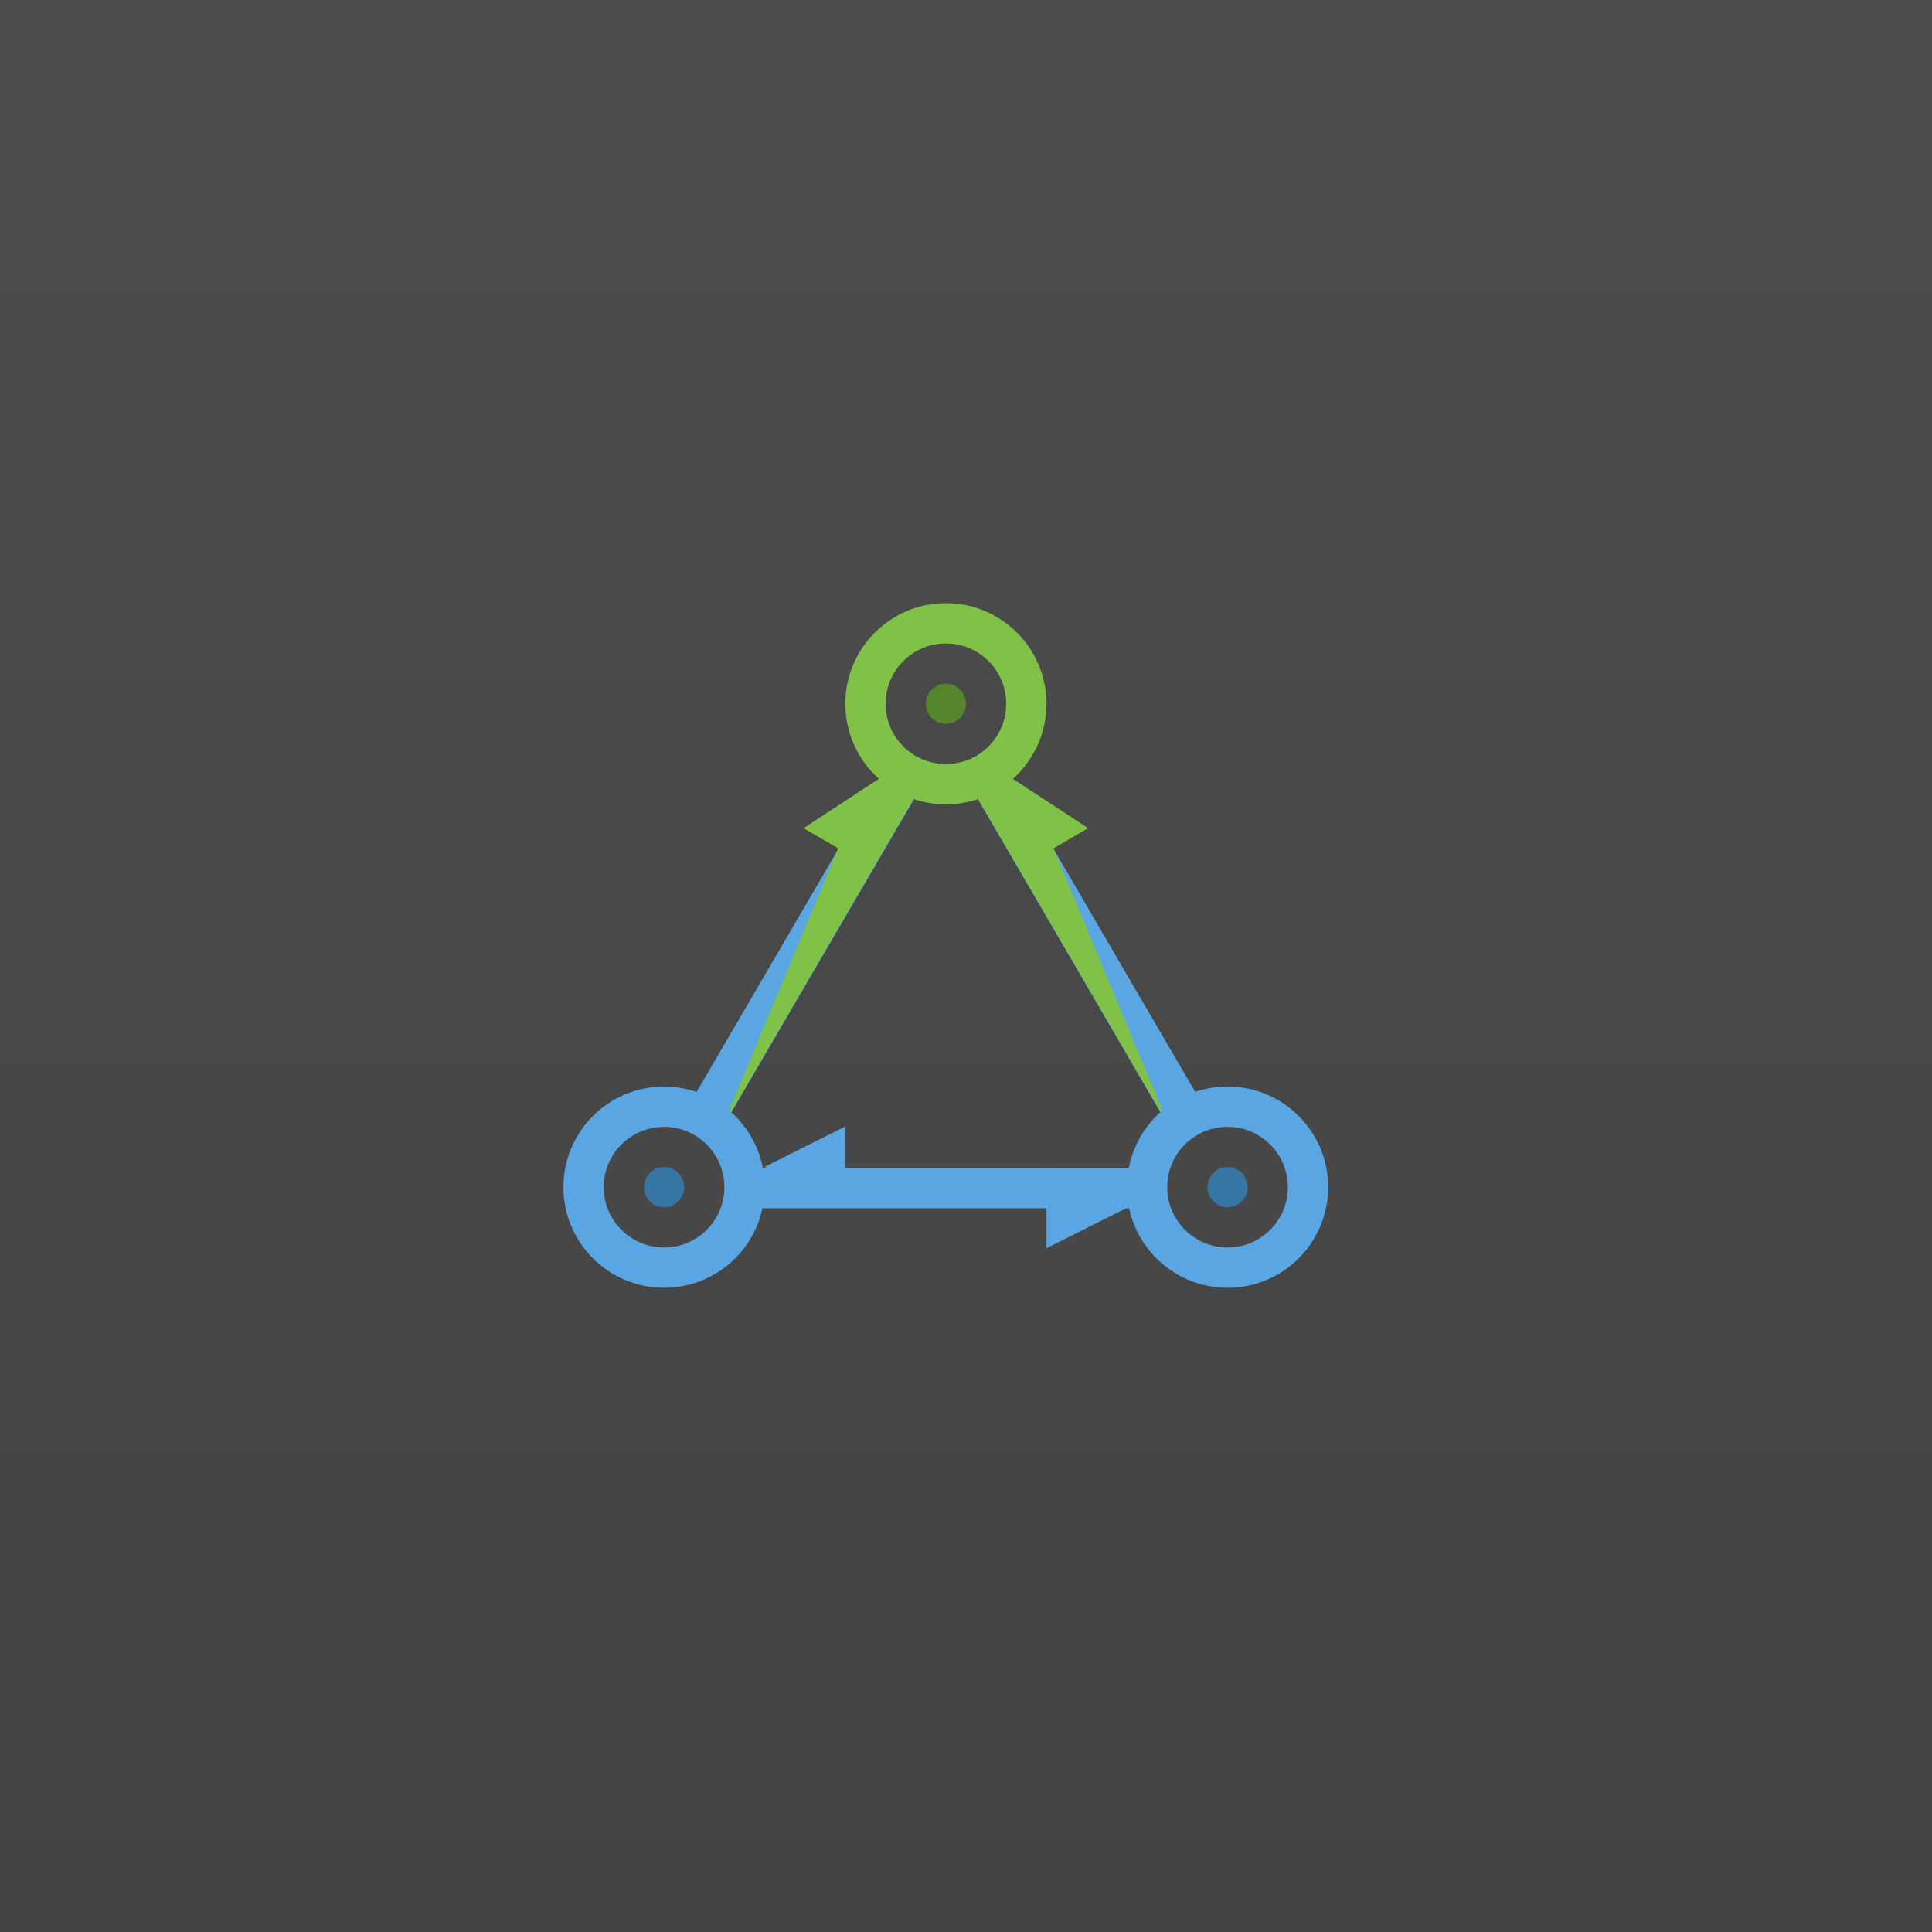
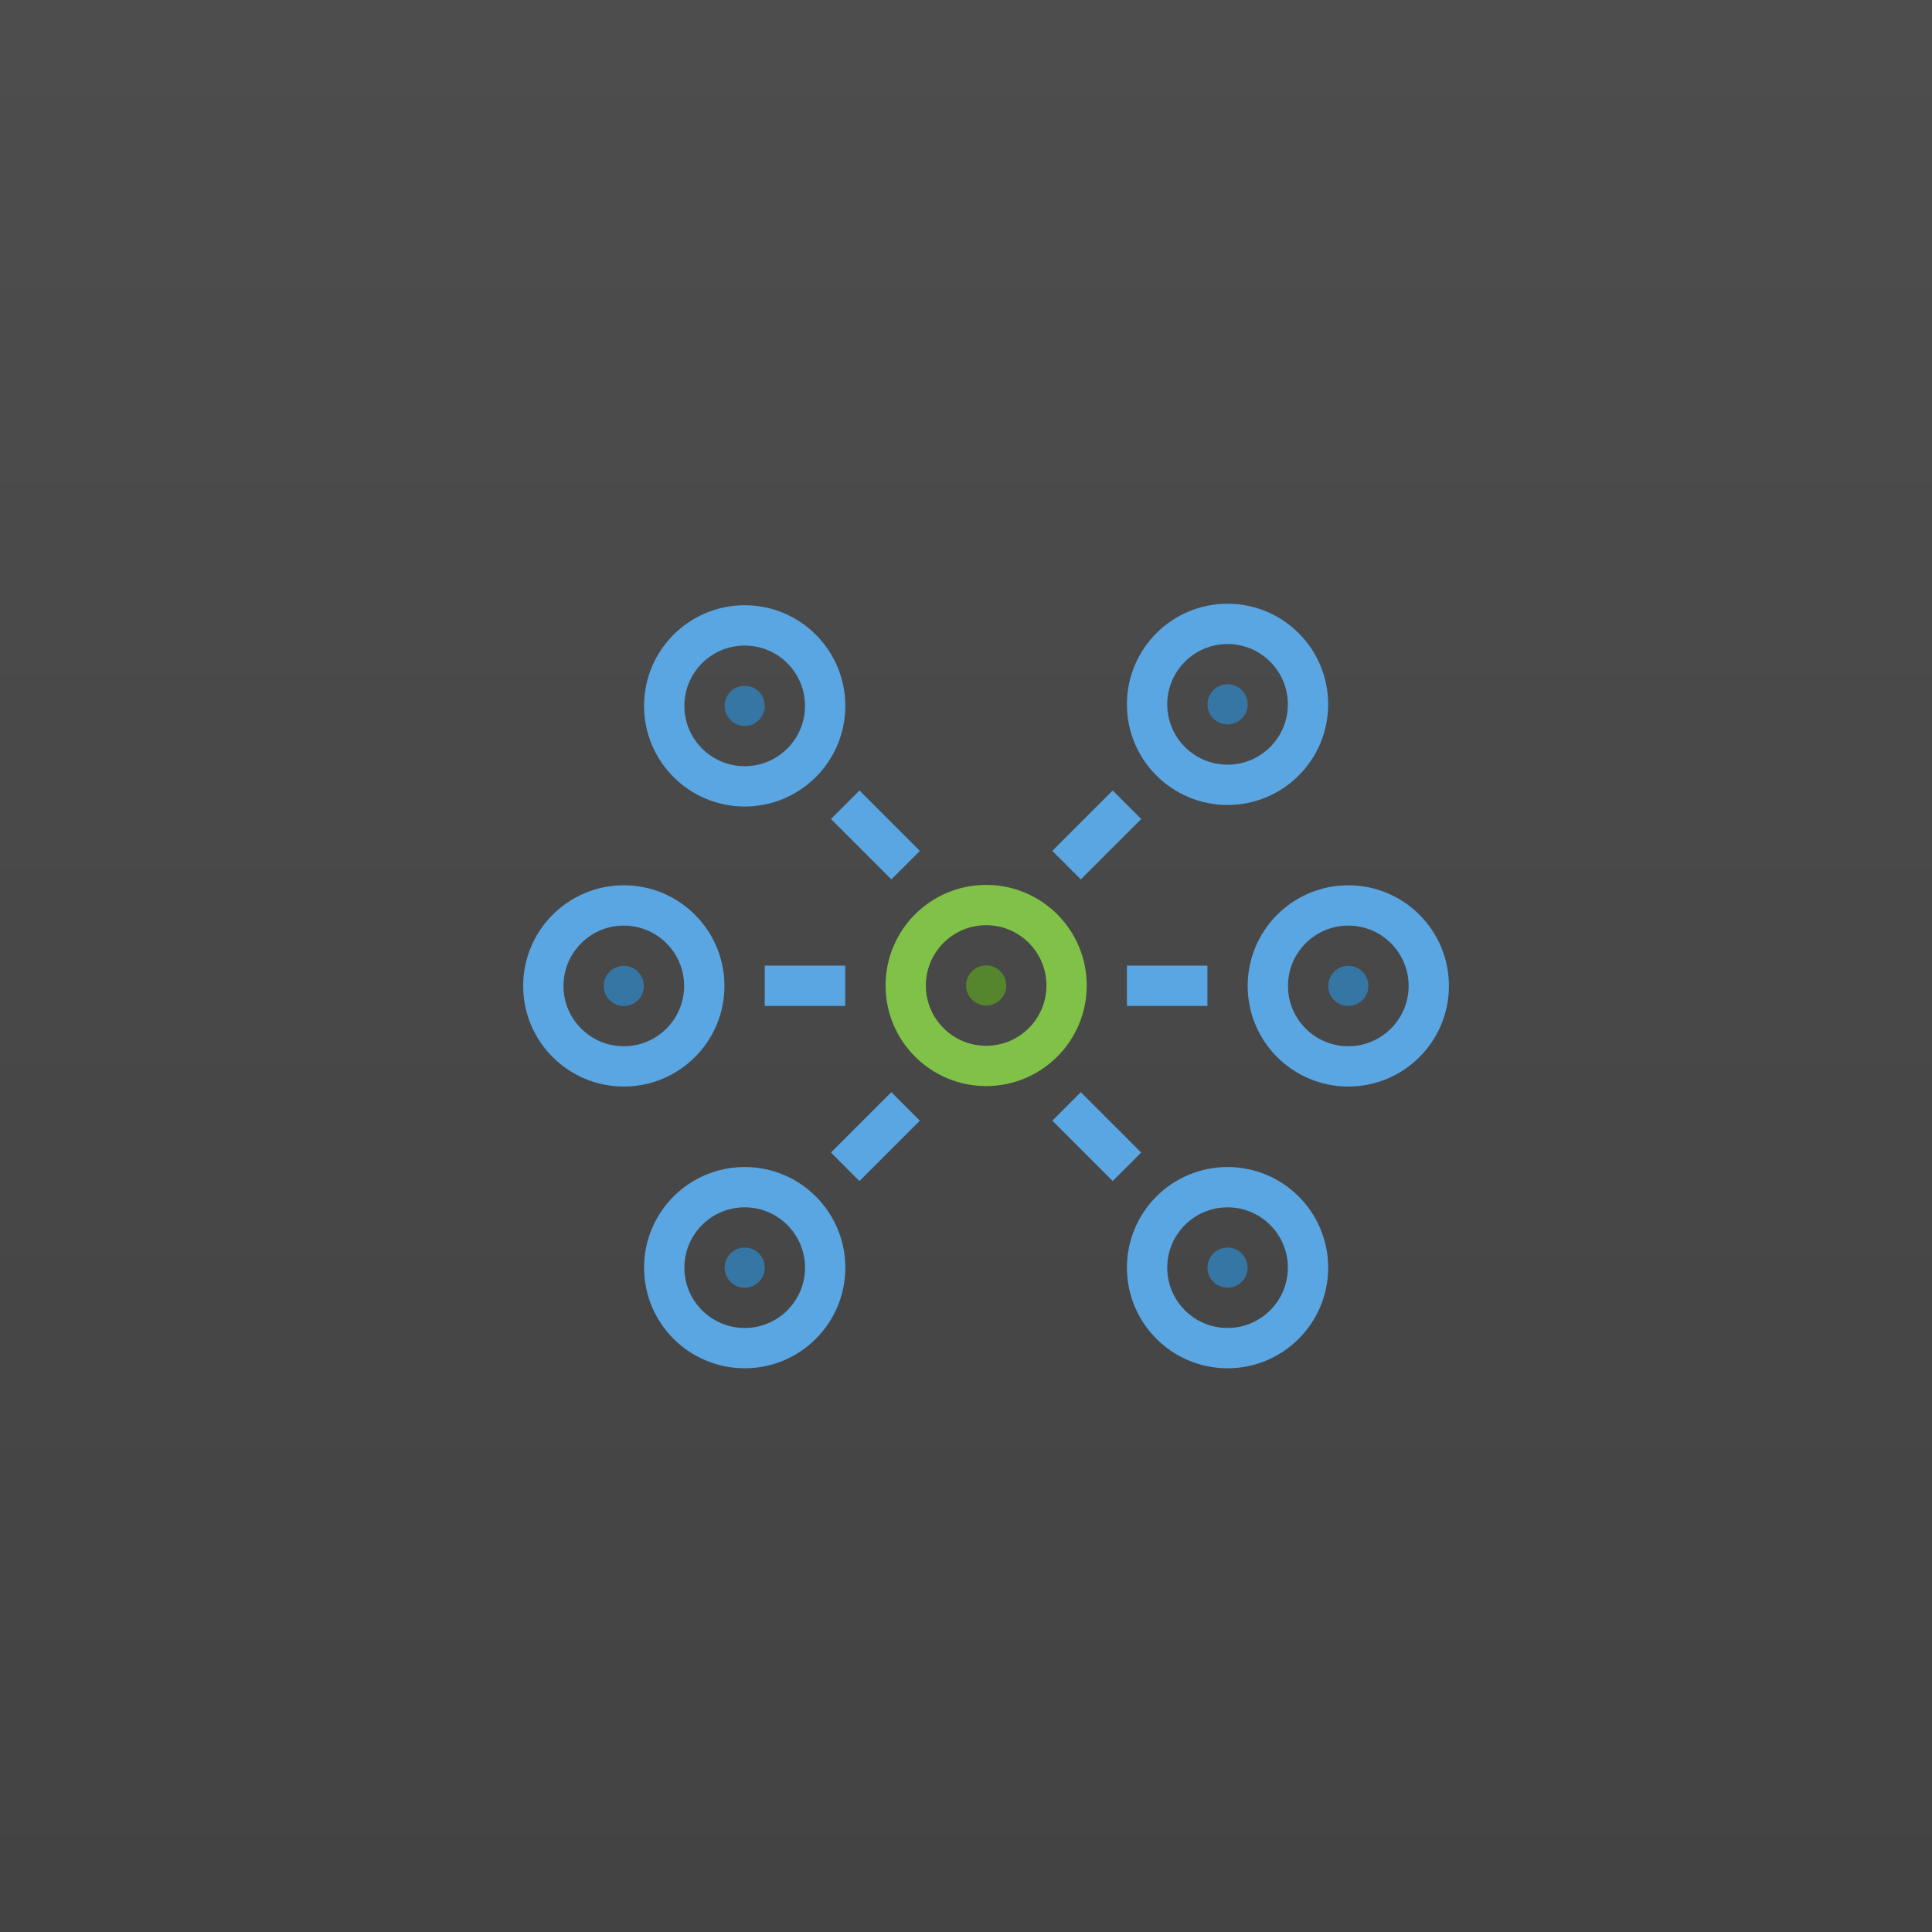
<svg xmlns="http://www.w3.org/2000/svg" width="48" height="48" version="1.1" viewBox="0 0 12.7 12.7">
  <defs>
-     <linearGradient id="linearGradient4523" x2="0" y1="297" y2="284.3" gradientTransform="translate(-1.6532e-8 -7.9322e-6)" gradientUnits="userSpaceOnUse">
+     <linearGradient id="linearGradient4523" x2="0" y1="297" y2="284.3" gradientUnits="userSpaceOnUse">
      <stop style="stop-color:#434343" offset="0" />
      <stop style="stop-color:#4d4d4d" offset="1" />
    </linearGradient>
  </defs>
  <g transform="translate(0 -284.3)">
    <rect y="284.3" width="12.7" height="12.7" style="fill:url(#linearGradient4523);paint-order:normal" />
-     <path d="m4.632 291.65 1.319-2.261" style="fill:none;stroke-width:.265px;stroke:#59a6e3" />
-     <path d="m7.804 291.65-1.319-2.262" style="fill:none;stroke-width:.265px;stroke:#59a6e3" />
-     <path d="m6.658 289.42 0.495 0.324-0.228 0.133 0.764 1.835-1.319-2.262 0.229-0.133z" style="fill-rule:evenodd;fill:#80c247" />
-     <g transform="matrix(.8 0 0 .79999 5.5827 60.857)" style="stroke-width:1.25">
+     <g transform="matrix(.8 0 0 .79999 5.8473 62.709)" style="stroke-width:1.25">
      <ellipse cx=".794" cy="285.09" rx=".661" ry=".661" style="fill:none;paint-order:normal;stroke-dashoffset:9;stroke-linecap:round;stroke-linejoin:round;stroke-width:.331;stroke:#80c247" />
      <ellipse cx=".794" cy="285.09" rx=".165" ry=".165" style="fill:#55852c;paint-order:normal" />
    </g>
-     <path d="m4.895 292.11h2.646" style="fill:none;stroke-width:.265px;stroke:#59a6e3" />
-     <g transform="translate(7.4083 7.1438)">
+     <g transform="translate(8.2021 5.8209)">
      <ellipse cx=".661" cy="284.96" rx=".529" ry=".529" style="fill:none;paint-order:normal;stroke-dashoffset:9;stroke-linecap:round;stroke-linejoin:round;stroke-width:.265;stroke:#59a6e3" />
      <ellipse cx=".661" cy="284.96" rx=".132" ry=".132" style="fill:#3676a4;paint-order:normal" />
    </g>
-     <path d="m5.027 291.97 0.529-0.265v0.529z" style="fill-rule:evenodd;fill:#59a6e3" />
-     <path d="m7.408 292.24-0.529 0.265v-0.529z" style="fill-rule:evenodd;fill:#59a6e3" />
-     <path d="m5.777 289.42-0.495 0.324 0.228 0.133-0.764 1.835 1.318-2.262-0.229-0.133z" style="fill-rule:evenodd;fill:#80c247" />
-     <g transform="translate(3.7042 7.1438)">
+     <g transform="translate(3.4396 5.8209)">
      <ellipse cx=".661" cy="284.96" rx=".529" ry=".529" style="fill:none;paint-order:normal;stroke-dashoffset:9;stroke-linecap:round;stroke-linejoin:round;stroke-width:.265;stroke:#59a6e3" />
      <ellipse cx=".661" cy="284.96" rx=".132" ry=".132" style="fill:#3676a4;paint-order:normal" />
    </g>
+     <path d="m5.027 290.78h0.529" style="fill:none;stroke-width:.265px;stroke:#59a6e3" />
+     <path d="m7.408 290.78h0.529" style="fill:none;stroke-width:.265px;stroke:#59a6e3" />
+     <g transform="matrix(1 0 0 -1 7.4083 573.89)">
+       <ellipse cx=".661" cy="284.96" rx=".529" ry=".529" style="fill:none;paint-order:normal;stroke-dashoffset:9;stroke-linecap:round;stroke-linejoin:round;stroke-width:.265;stroke:#59a6e3" />
+       <ellipse cx=".661" cy="284.96" rx=".132" ry=".132" style="fill:#3676a4;paint-order:normal" />
+     </g>
+     <path d="m7.408 289.59-0.397 0.397" style="fill:none;stroke-width:.265px;stroke:#59a6e3" />
+     <g transform="rotate(180 2.7781 286.95)">
+       <ellipse cx=".661" cy="284.96" rx=".529" ry=".529" style="fill:none;paint-order:normal;stroke-dashoffset:9;stroke-linecap:round;stroke-linejoin:round;stroke-width:.265;stroke:#59a6e3" />
+       <ellipse cx=".661" cy="284.96" rx=".132" ry=".132" style="fill:#3676a4;paint-order:normal" />
+     </g>
+     <path d="m5.556 289.59 0.397 0.397" style="fill:none;stroke-width:.265px;stroke:#59a6e3" />
+     <g transform="matrix(-1 0 0 1 5.5563 7.6729)">
+       <ellipse cx=".661" cy="284.96" rx=".529" ry=".529" style="fill:none;paint-order:normal;stroke-dashoffset:9;stroke-linecap:round;stroke-linejoin:round;stroke-width:.265;stroke:#59a6e3" />
+       <ellipse cx=".661" cy="284.96" rx=".132" ry=".132" style="fill:#3676a4;paint-order:normal" />
+     </g>
+     <path d="m5.556 291.97 0.397-0.397" style="fill:none;stroke-width:.265px;stroke:#59a6e3" />
+     <g transform="translate(7.4083 7.6729)">
+       <ellipse cx=".661" cy="284.96" rx=".529" ry=".529" style="fill:none;paint-order:normal;stroke-dashoffset:9;stroke-linecap:round;stroke-linejoin:round;stroke-width:.265;stroke:#59a6e3" />
+       <ellipse cx=".661" cy="284.96" rx=".132" ry=".132" style="fill:#3676a4;paint-order:normal" />
+     </g>
+     <path d="m7.408 291.97-0.397-0.397" style="fill:none;stroke-width:.265px;stroke:#59a6e3" />
  </g>
</svg>
